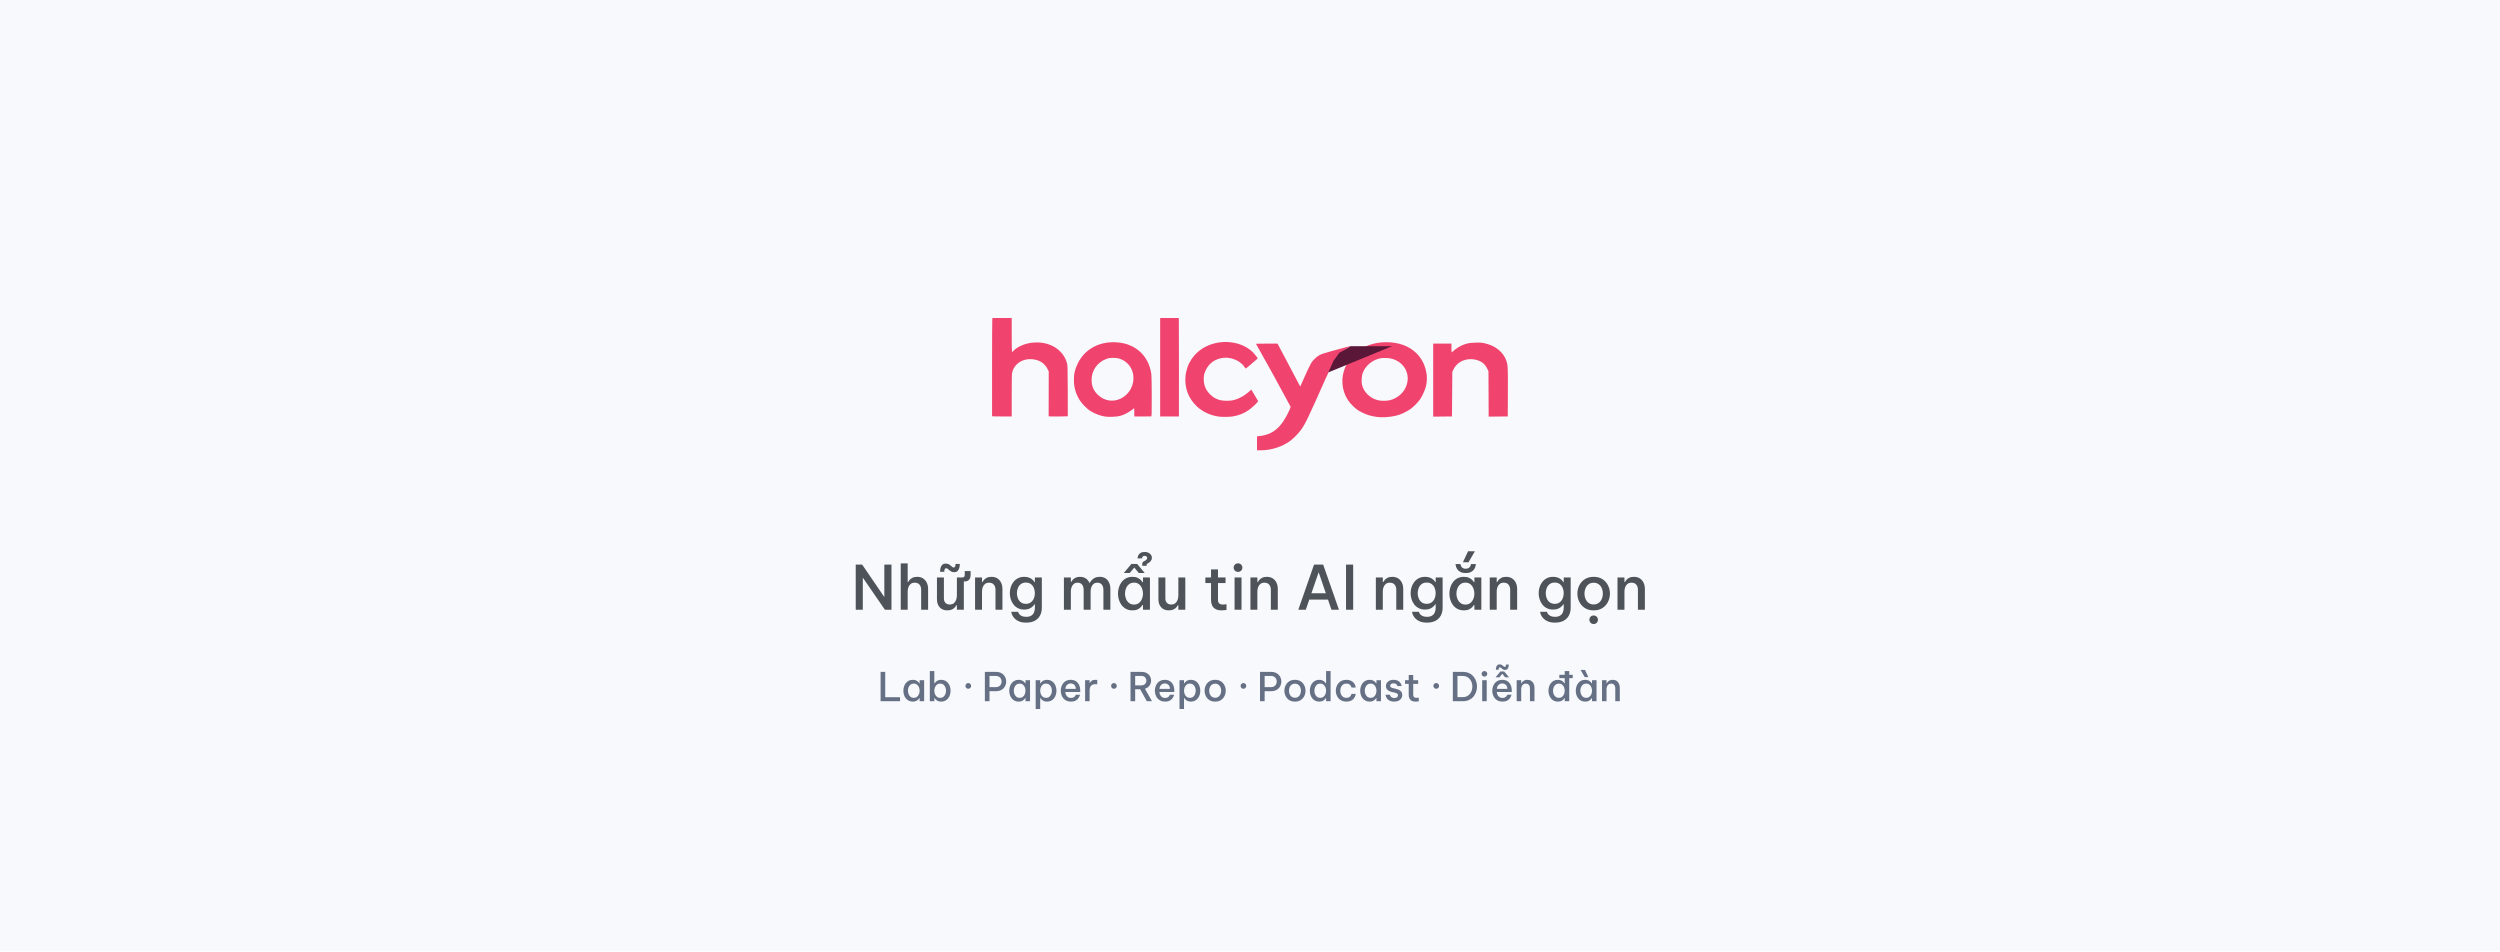
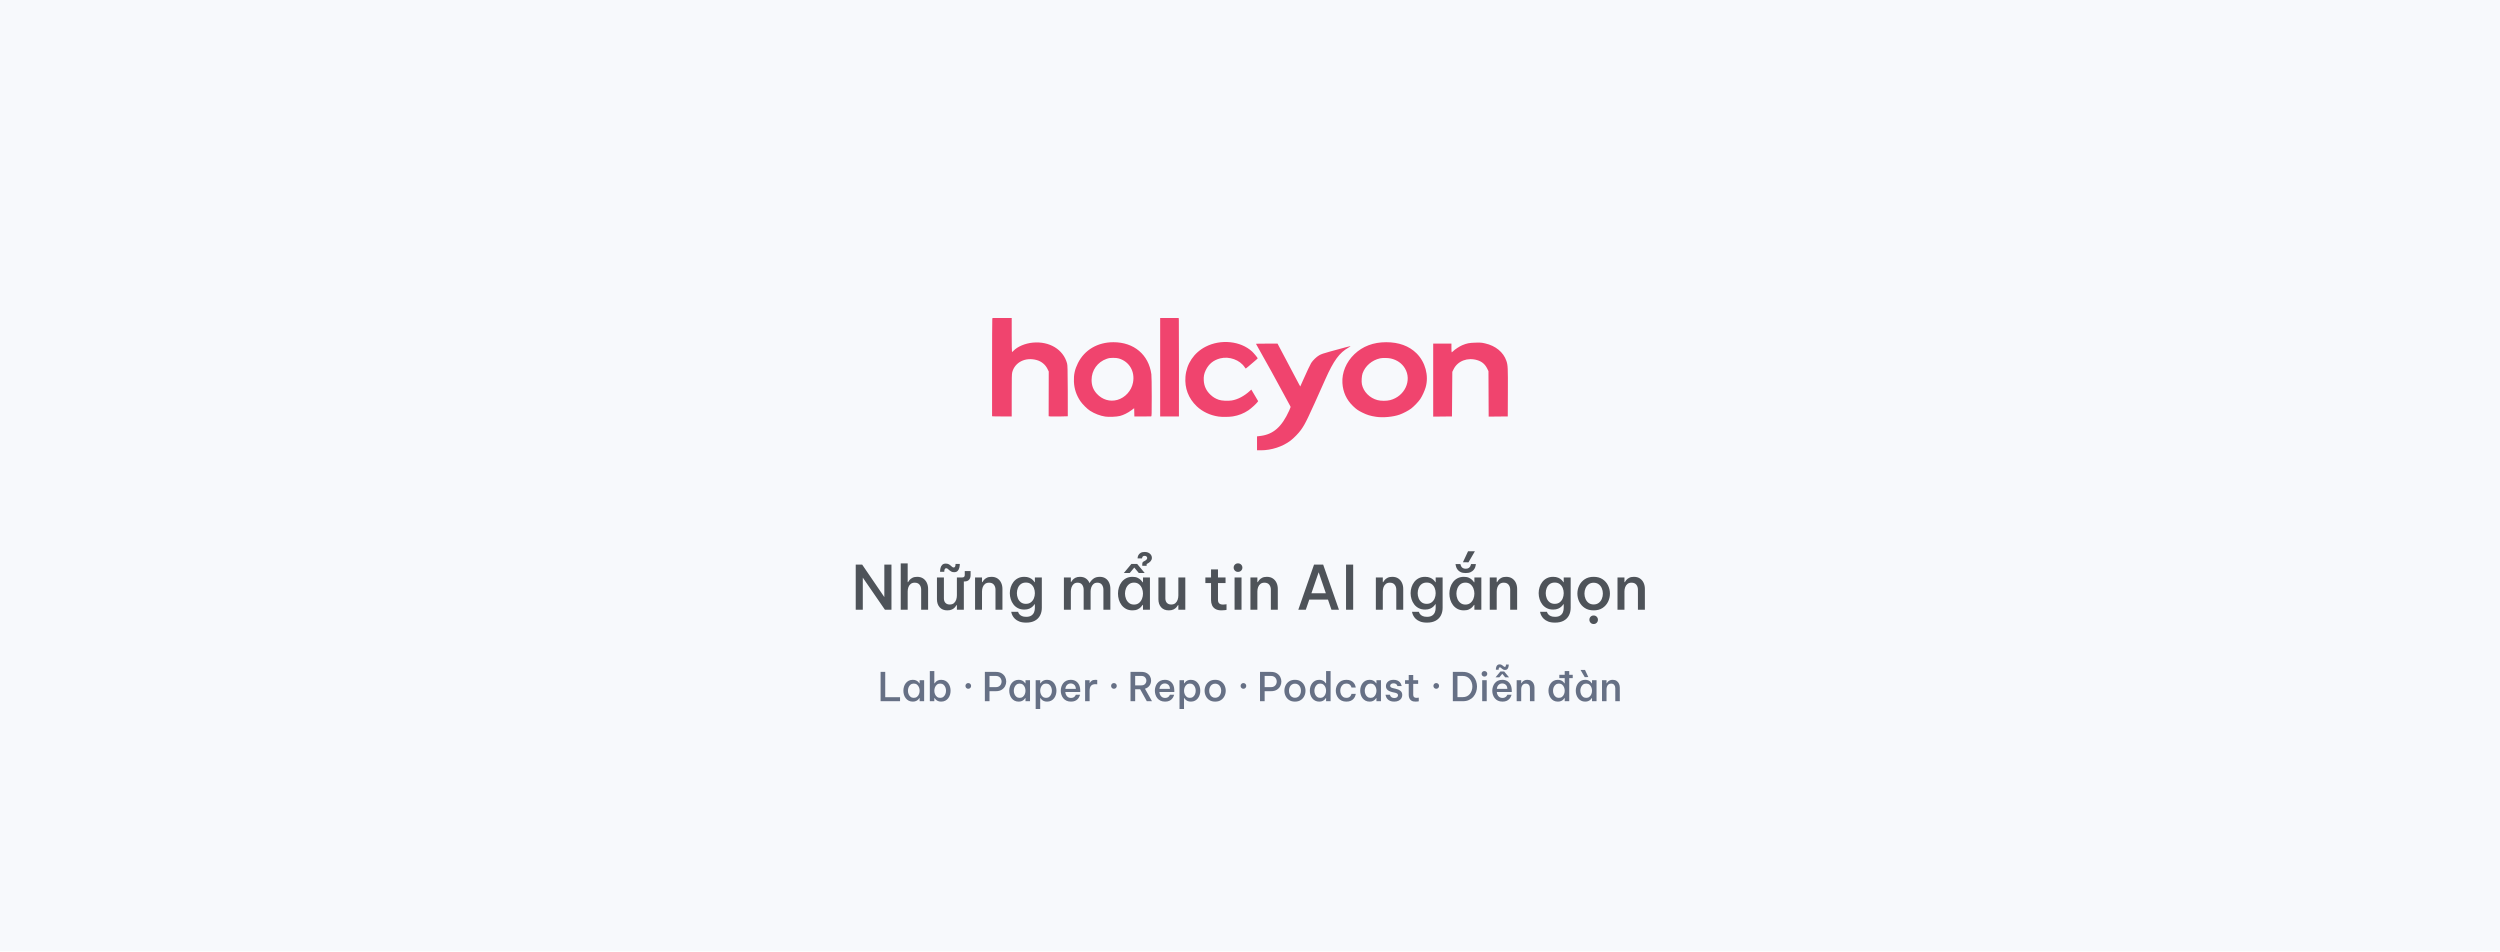
<svg xmlns="http://www.w3.org/2000/svg" width="1640" height="624" viewBox="0 0 1640 624" role="img" aria-label="Halcyon, bìa trang Facebook">
  <rect width="1640" height="624" fill="#F7F9FC" />
  <svg x="646.187" y="204" width="347.626" height="96" viewBox="0 0 1510 417">
    <path fill="#F0446E" fill-rule="evenodd" d="M 775.000,377.160 L 775.000,357.321 784.364,356.170 C 821.345,351.625 845.342,330.578 866.526,284.108 C 871.028,274.230 871.187,273.586 869.736,271.108 C 868.896,269.673 860.582,254.325 851.260,237.000 C 828.094,193.944 803.565,149.447 786.372,119.290 C 778.468,105.425 772.000,93.837 772.000,93.540 C 772.000,93.243 785.837,93.009 802.750,93.019 L 833.500,93.039 841.237,107.769 C 845.493,115.871 852.710,129.475 857.276,138.000 C 861.841,146.525 871.815,165.425 879.440,180.000 C 887.065,194.575 894.415,208.433 895.773,210.795 L 898.243,215.090 905.498,198.795 C 917.737,171.304 926.507,152.702 929.320,148.266 C 934.232,140.521 944.466,130.662 952.148,126.276 C 957.986,122.943 964.441,120.718 983.500,115.467 C 1025.841,103.803 1040.441,99.980 1041.416,100.305 C 1041.939,100.480 1039.366,102.301 1035.697,104.353 C 1009.861,118.801 993.379,141.318 969.709,194.500 C 918.814,308.851 913.001,320.945 900.427,338.628 C 893.537,348.316 879.929,362.291 870.232,369.635 C 847.846,386.589 815.936,396.985 786.250,396.996 L 775.000,397.000 775.000,377.160 Z M 1114.500,301.583 C 1097.726,299.072 1088.369,296.188 1074.508,289.259 C 1062.772,283.392 1058.218,280.184 1048.655,271.051 C 1030.091,253.322 1019.918,231.313 1018.336,205.460 C 1016.515,175.701 1029.022,145.599 1052.555,123.102 C 1076.176,100.520 1106.650,89.015 1142.872,89.004 C 1179.012,88.993 1208.120,99.588 1229.350,120.482 C 1254.552,145.284 1265.102,184.367 1255.539,217.500 C 1252.615,227.633 1245.897,242.289 1240.272,250.807 C 1235.387,258.205 1222.199,271.987 1214.167,278.089 C 1206.778,283.702 1191.596,291.670 1181.234,295.372 C 1163.170,301.827 1134.164,304.526 1114.500,301.583 Z M 1154.234,254.068 C 1195.835,243.428 1217.101,197.839 1196.481,163.500 C 1187.888,149.190 1174.127,139.567 1156.318,135.412 C 1148.645,133.622 1132.680,133.391 1125.644,134.968 C 1102.481,140.159 1083.412,156.472 1075.850,177.568 C 1073.237,184.857 1072.242,201.033 1073.912,209.076 C 1078.300,230.212 1096.064,248.173 1118.362,254.019 C 1128.228,256.605 1144.227,256.627 1154.234,254.068 Z M 342.585,300.953 C 327.997,298.678 312.216,292.667 299.450,284.520 C 291.198,279.255 277.756,265.944 271.750,257.090 C 260.219,240.092 254.143,221.879 253.280,201.727 C 252.425,181.772 255.687,166.580 264.707,148.500 C 283.457,110.917 320.741,88.992 365.881,89.003 C 424.357,89.018 466.327,124.488 473.934,180.322 C 474.583,185.081 475.000,210.027 475.000,244.005 C 475.000,296.358 474.890,299.895 473.250,300.339 C 472.288,300.599 461.150,300.742 448.500,300.656 L 425.500,300.500 425.219,288.778 L 424.937,277.055 416.904,283.011 C 406.915,290.417 394.945,296.368 384.500,299.119 C 375.380,301.521 352.615,302.517 342.585,300.953 Z M 377.000,253.369 C 399.244,247.106 417.162,227.338 421.595,204.170 C 427.672,172.406 411.306,144.365 381.448,135.381 C 377.343,134.146 372.246,133.597 365.000,133.607 C 356.165,133.621 353.238,134.060 346.538,136.376 C 320.452,145.394 303.602,168.989 303.602,196.500 C 303.602,212.483 308.307,224.802 318.718,236.080 C 334.234,252.888 355.892,259.312 377.000,253.369 Z M 665.500,300.884 C 641.512,297.399 619.467,287.022 603.268,271.591 C 579.507,248.957 568.465,220.030 571.099,187.318 C 574.064,150.505 595.284,118.909 628.519,101.824 C 671.763,79.594 728.062,85.388 760.902,115.449 C 765.538,119.693 777.000,133.559 777.000,134.923 C 777.000,135.359 772.172,139.717 766.271,144.608 C 760.370,149.498 752.888,155.863 749.645,158.750 C 746.401,161.637 743.414,164.000 743.007,164.000 C 742.599,164.000 741.099,162.236 739.672,160.080 C 726.034,139.471 695.867,128.550 670.410,135.006 C 651.095,139.904 637.478,150.917 628.998,168.500 C 624.073,178.712 622.560,186.593 623.272,198.316 C 624.234,214.164 630.457,227.425 642.100,238.438 C 649.534,245.470 656.469,249.702 666.000,253.022 C 674.160,255.865 691.605,256.816 702.807,255.029 C 719.994,252.287 738.467,242.564 754.627,227.754 L 758.754,223.972 762.761,230.736 C 764.965,234.456 769.339,241.869 772.482,247.208 L 778.196,256.916 776.116,259.837 C 772.651,264.704 758.086,277.881 750.571,282.949 C 737.104,292.031 722.439,297.791 706.000,300.453 C 695.796,302.106 675.402,302.323 665.500,300.884 Z M 24.264,300.284 L 20.028,299.886 20.022,163.693 C 20.018,88.787 20.296,25.812 20.638,23.750 L 21.262,20.000 48.631,20.000 L 76.000,20.000 76.000,68.500 C 76.000,95.175 76.362,117.000 76.804,117.000 C 77.246,117.000 79.158,115.391 81.054,113.425 C 92.739,101.301 114.423,92.182 136.412,90.145 C 183.576,85.775 223.125,109.844 233.722,149.366 C 235.159,154.724 235.414,164.640 235.738,227.750 C 235.942,267.488 235.971,300.018 235.804,300.040 C 231.602,300.589 190.252,301.012 186.509,300.544 L 181.243,299.886 181.372,236.153 L 181.500,172.420 177.782,164.885 C 171.739,152.639 160.661,143.583 147.123,139.821 C 115.109,130.925 84.976,145.959 77.531,174.542 C 76.239,179.504 76.000,189.777 75.999,240.460 L 75.997,300.500 52.249,300.591 C 39.187,300.641 26.594,300.503 24.264,300.284 Z M 499.000,160.335 L 499.000,20.000 525.411,20.000 L 551.822,20.000 552.242,26.250 C 552.473,29.687 552.626,92.800 552.581,166.500 L 552.500,300.500 525.750,300.585 L 499.000,300.670 499.000,160.335 Z M 1277.000,197.041 L 1277.000,93.000 1303.000,93.000 L 1329.000,93.000 1329.000,105.500 C 1329.000,112.375 1329.362,118.000 1329.804,118.000 C 1330.246,118.000 1332.158,116.387 1334.054,114.417 C 1338.719,109.566 1352.126,100.770 1359.637,97.633 C 1372.934,92.079 1379.517,90.783 1397.000,90.278 C 1412.138,89.840 1414.449,90.015 1425.000,92.394 C 1454.754,99.104 1477.156,117.466 1485.492,141.977 C 1489.829,154.728 1490.102,160.474 1489.792,232.500 L 1489.500,300.500 1462.285,300.766 L 1435.069,301.032 1434.785,236.213 L 1434.500,171.393 1430.803,163.947 C 1424.801,151.857 1416.138,144.419 1403.317,140.348 C 1375.468,131.504 1346.932,142.176 1335.252,165.803 L 1331.500,173.393 1331.000,236.946 L 1330.500,300.500 1303.750,300.791 L 1277.000,301.082 1277.000,197.041 Z" />
-     <path fill="#5B1738" d="M 1041.4,100.3 L 1160,100.3 L 978,175 L 993.4,141.3 L 1009.9,118.8 L 1035.7,104.4 Z" />
  </svg>
  <path fill="#4E5359" d="M561.36 400V370.4H565.6L580.12 391.68V370.4H584.8V400H580.52L566 378.92V400Z M590.88 400V369.6H595.44V381.88H595.68Q595.96 381.32 596.64 380.5Q597.32 379.68 598.54 379.04Q599.76 378.4 601.64 378.4Q604 378.4 605.6 379.48Q607.2 380.56 608.02 382.36Q608.84 384.16 608.84 386.32V400H604.28V386.8Q604.28 384.88 603.22 383.56Q602.16 382.24 600.08 382.24Q598.44 382.24 597.42 383.06Q596.4 383.88 595.92 385.18Q595.44 386.48 595.44 387.96V400Z M625.92 375.36Q624.84 375.36 624.08 374.96Q623.32 374.56 622.76 374.06Q622.2 373.56 621.72 373.16Q621.24 372.76 620.68 372.76Q620 372.76 619.72 373.4Q619.44 374.04 619.44 375.12H616.68Q616.68 373.84 616.98 372.6Q617.28 371.36 618.1 370.54Q618.92 369.72 620.4 369.72Q621.52 369.72 622.28 370.1Q623.04 370.48 623.6 371Q624.16 371.52 624.64 371.9Q625.12 372.28 625.64 372.28Q626.28 372.28 626.56 371.66Q626.84 371.04 626.84 369.92H629.64Q629.64 371.2 629.32 372.46Q629 373.72 628.2 374.54Q627.4 375.36 625.92 375.36ZM621.44 400.4Q618.24 400.4 616.44 398.4Q614.64 396.4 614.64 393.08V378.8H619.2V392.52Q619.2 394.44 620.22 395.5Q621.24 396.56 623 396.56Q624.72 396.56 625.76 395.68Q626.8 394.8 627.26 393.42Q627.72 392.04 627.72 390.56V378.8H631.28Q632.88 378.8 632.88 377.16V374.64H636.72V377.24Q636.72 379.2 635.7 380.32Q634.68 381.44 632.68 381.44H632.28V400H627.72V396.96H627.48Q627.16 397.56 626.46 398.38Q625.76 399.2 624.54 399.8Q623.32 400.4 621.44 400.4Z M639.64 400V378.8H644.2V381.88H644.44Q644.72 381.32 645.4 380.5Q646.08 379.68 647.3 379.04Q648.52 378.4 650.4 378.4Q652.76 378.4 654.36 379.48Q655.96 380.56 656.78 382.36Q657.6 384.16 657.6 386.32V400H653.04V386.8Q653.04 384.88 651.98 383.56Q650.92 382.24 648.84 382.24Q647.2 382.24 646.18 383.06Q645.16 383.88 644.68 385.18Q644.2 386.48 644.2 387.96V400Z M673.24 408.44Q670.48 408.44 668.68 407.72Q666.88 407 665.8 405.94Q664.72 404.88 664.2 403.82Q663.68 402.76 663.52 402.04Q663.36 401.32 663.36 401.32H667.88Q667.88 401.32 668.04 401.82Q668.2 402.32 668.74 402.98Q669.28 403.64 670.36 404.14Q671.44 404.64 673.2 404.64Q675.28 404.64 676.54 403.82Q677.8 403 678.34 401.66Q678.88 400.32 678.88 398.76V396.36H678.68Q678.24 397.04 677.42 397.86Q676.6 398.68 675.24 399.28Q673.88 399.88 671.96 399.88Q669.56 399.88 667.78 398.96Q666 398.04 664.82 396.5Q663.64 394.96 663.04 393.04Q662.44 391.12 662.44 389.12Q662.44 387.12 663.04 385.22Q663.64 383.32 664.82 381.78Q666 380.24 667.78 379.32Q669.56 378.4 671.96 378.4Q673.88 378.4 675.24 378.98Q676.6 379.56 677.44 380.38Q678.28 381.2 678.68 381.92H678.88V378.8H683.44V398.72Q683.44 401.56 682.28 403.76Q681.12 405.96 678.84 407.2Q676.56 408.44 673.24 408.44ZM673 396.12Q674.96 396.12 676.28 395.1Q677.6 394.08 678.24 392.48Q678.88 390.88 678.88 389.12Q678.88 387.36 678.24 385.76Q677.6 384.16 676.28 383.16Q674.96 382.16 673 382.16Q671 382.16 669.68 383.16Q668.36 384.16 667.72 385.76Q667.08 387.36 667.08 389.12Q667.08 390.88 667.72 392.48Q668.36 394.08 669.68 395.1Q671 396.12 673 396.12Z M697.92 400V378.8H702.48V381.8H702.64Q703 381.16 703.7 380.36Q704.4 379.56 705.56 378.98Q706.72 378.4 708.48 378.4Q710.84 378.4 712.4 379.52Q713.96 380.64 714.72 382.48H714.8Q715.64 380.88 717.24 379.64Q718.84 378.4 721.48 378.4Q723.72 378.4 725.28 379.46Q726.84 380.52 727.62 382.3Q728.4 384.08 728.4 386.32V400H723.84V386.96Q723.84 384.88 722.84 383.56Q721.84 382.24 719.88 382.24Q718.28 382.24 717.3 383.12Q716.32 384 715.88 385.3Q715.44 386.6 715.44 387.92V400H710.88V386.96Q710.88 384.88 709.88 383.56Q708.88 382.24 706.92 382.24Q705.32 382.24 704.34 383.12Q703.36 384 702.92 385.3Q702.48 386.6 702.48 387.92V400Z M749.32 371.16V369.88Q749.32 369.44 749.5 369.02Q749.68 368.6 750.2 368.36L750.76 368.04Q752.56 367.16 752.56 366.08Q752.56 365.52 752.14 365.08Q751.72 364.64 750.88 364.64Q750.12 364.64 749.76 364.98Q749.4 365.32 749.28 365.74Q749.16 366.16 749.16 366.32H746.24Q746.24 365.32 746.7 364.34Q747.16 363.36 748.2 362.72Q749.24 362.08 750.84 362.08Q753.04 362.08 754.34 363.22Q755.64 364.36 755.64 365.96Q755.64 368.32 752.4 369.92L752.2 370V371.16ZM737.24 375.88 742.2 369.92H745.96L750.92 375.88H747.04L744.08 372.32L741.12 375.88ZM742.92 378.4Q744.92 378.4 746.26 379.04Q747.6 379.68 748.4 380.52Q749.2 381.36 749.56 381.96H749.8V378.8H754.36V400H749.8V396.84H749.56Q749.2 397.44 748.4 398.28Q747.6 399.12 746.26 399.76Q744.92 400.4 742.92 400.4Q740.52 400.4 738.74 399.46Q736.96 398.52 735.76 396.94Q734.56 395.36 733.98 393.4Q733.4 391.44 733.4 389.4Q733.4 387.36 733.98 385.4Q734.56 383.44 735.76 381.86Q736.96 380.28 738.74 379.34Q740.52 378.4 742.92 378.4ZM743.92 382.2Q741.96 382.2 740.64 383.26Q739.32 384.32 738.66 385.96Q738 387.6 738 389.4Q738 391.2 738.66 392.84Q739.32 394.48 740.64 395.54Q741.96 396.6 743.92 396.6Q745.88 396.6 747.18 395.54Q748.48 394.48 749.14 392.84Q749.8 391.2 749.8 389.4Q749.8 387.6 749.14 385.96Q748.48 384.32 747.18 383.26Q745.88 382.2 743.92 382.2Z M766.72 400.4Q763.52 400.4 761.72 398.4Q759.92 396.4 759.92 393.08V378.8H764.48V392.52Q764.48 394.44 765.5 395.5Q766.52 396.56 768.28 396.56Q770 396.56 771.04 395.68Q772.08 394.8 772.54 393.42Q773 392.04 773 390.56V378.8H777.56V400H773V396.96H772.76Q772.44 397.56 771.74 398.38Q771.04 399.2 769.82 399.8Q768.6 400.4 766.72 400.4Z M801.32 400.4Q798.8 400.4 797.28 399.48Q795.76 398.56 795.1 397.02Q794.44 395.48 794.44 393.68V382.48H790.72V378.8H794.44V373.52H799V378.8H803.96V382.48H799V393.6Q799 396.6 802.32 396.6Q803.16 396.6 803.88 396.48Q804.6 396.36 804.6 396.36V400.08Q804.6 400.08 803.62 400.24Q802.64 400.4 801.32 400.4Z M812.12 375.16Q810.88 375.16 810.08 374.32Q809.28 373.48 809.28 372.36Q809.28 371.2 810.08 370.38Q810.88 369.56 812.12 369.56Q813.36 369.56 814.18 370.38Q815 371.2 815 372.36Q815 373.52 814.18 374.34Q813.36 375.16 812.12 375.16ZM809.88 400V378.8H814.44V400Z M820.28 400V378.8H824.84V381.88H825.08Q825.36 381.32 826.04 380.5Q826.72 379.68 827.94 379.04Q829.16 378.4 831.04 378.4Q833.4 378.4 835 379.48Q836.6 380.56 837.42 382.36Q838.24 384.16 838.24 386.32V400H833.68V386.8Q833.68 384.88 832.62 383.56Q831.56 382.24 829.48 382.24Q827.84 382.24 826.82 383.06Q825.8 383.88 825.32 385.18Q824.84 386.48 824.84 387.96V400Z M851.68 400 862 370.4H868L878.36 400H873.44L871.16 393.36H858.88L856.6 400ZM860.28 389.2H869.76L865.04 375.4Z M883 400V370.4H887.68V400Z M902.56 400V378.8H907.12V381.88H907.36Q907.64 381.32 908.32 380.5Q909 379.68 910.22 379.04Q911.44 378.4 913.32 378.4Q915.68 378.4 917.28 379.48Q918.88 380.56 919.7 382.36Q920.52 384.16 920.52 386.32V400H915.96V386.8Q915.96 384.88 914.9 383.56Q913.84 382.24 911.76 382.24Q910.12 382.24 909.1 383.06Q908.08 383.88 907.6 385.18Q907.12 386.48 907.12 387.96V400Z M936.16 408.44Q933.4 408.44 931.6 407.72Q929.8 407 928.72 405.94Q927.64 404.88 927.12 403.82Q926.6 402.76 926.44 402.04Q926.28 401.32 926.28 401.32H930.8Q930.8 401.32 930.96 401.82Q931.12 402.32 931.66 402.98Q932.2 403.64 933.28 404.14Q934.36 404.64 936.12 404.64Q938.2 404.64 939.46 403.82Q940.72 403 941.26 401.66Q941.8 400.32 941.8 398.76V396.36H941.6Q941.16 397.04 940.34 397.86Q939.52 398.68 938.16 399.28Q936.8 399.88 934.88 399.88Q932.48 399.88 930.7 398.96Q928.92 398.04 927.74 396.5Q926.56 394.96 925.96 393.04Q925.36 391.12 925.36 389.12Q925.36 387.12 925.96 385.22Q926.56 383.32 927.74 381.78Q928.92 380.24 930.7 379.32Q932.48 378.4 934.88 378.4Q936.8 378.4 938.16 378.98Q939.52 379.56 940.36 380.38Q941.2 381.2 941.6 381.92H941.8V378.8H946.36V398.72Q946.36 401.56 945.2 403.76Q944.04 405.96 941.76 407.2Q939.48 408.44 936.16 408.44ZM935.92 396.12Q937.88 396.12 939.2 395.1Q940.52 394.08 941.16 392.48Q941.8 390.88 941.8 389.12Q941.8 387.36 941.16 385.76Q940.52 384.16 939.2 383.16Q937.88 382.16 935.92 382.16Q933.92 382.16 932.6 383.16Q931.28 384.16 930.64 385.76Q930 387.36 930 389.12Q930 390.88 930.64 392.48Q931.28 394.08 932.6 395.1Q933.92 396.12 935.92 396.12Z M963.32 368.88 959.68 368.84 963.04 361.64H967.52ZM961.52 375.92Q959.52 375.92 958.26 375.32Q957 374.72 956.3 373.84Q955.6 372.96 955.28 372.08Q954.96 371.2 954.9 370.62Q954.84 370.04 954.84 370.04H958.04Q958.04 370.04 958.14 370.5Q958.24 370.96 958.56 371.56Q958.88 372.16 959.58 372.62Q960.28 373.08 961.52 373.08Q962.72 373.08 963.42 372.62Q964.12 372.16 964.46 371.56Q964.8 370.96 964.88 370.5Q964.96 370.04 964.96 370.04H968.16Q968.16 370.04 968.1 370.62Q968.04 371.2 967.74 372.08Q967.44 372.96 966.72 373.84Q966 374.72 964.74 375.32Q963.48 375.92 961.52 375.92ZM960.32 378.4Q962.32 378.4 963.66 379.04Q965 379.68 965.8 380.52Q966.6 381.36 966.96 381.96H967.2V378.8H971.76V400H967.2V396.84H966.96Q966.6 397.44 965.8 398.28Q965 399.12 963.66 399.76Q962.32 400.4 960.32 400.4Q957.92 400.4 956.14 399.46Q954.36 398.52 953.16 396.94Q951.96 395.36 951.38 393.4Q950.8 391.44 950.8 389.4Q950.8 387.36 951.38 385.4Q951.96 383.44 953.16 381.86Q954.36 380.28 956.14 379.34Q957.92 378.4 960.32 378.4ZM961.32 382.2Q959.36 382.2 958.04 383.26Q956.72 384.32 956.06 385.96Q955.4 387.6 955.4 389.4Q955.4 391.2 956.06 392.84Q956.72 394.48 958.04 395.54Q959.36 396.6 961.32 396.6Q963.28 396.6 964.58 395.54Q965.88 394.48 966.54 392.84Q967.2 391.2 967.2 389.4Q967.2 387.6 966.54 385.96Q965.88 384.32 964.58 383.26Q963.28 382.2 961.32 382.2Z M977.28 400V378.8H981.84V381.88H982.08Q982.36 381.32 983.04 380.5Q983.72 379.68 984.94 379.04Q986.16 378.4 988.04 378.4Q990.4 378.4 992 379.48Q993.6 380.56 994.42 382.36Q995.24 384.16 995.24 386.32V400H990.68V386.8Q990.68 384.88 989.62 383.56Q988.56 382.24 986.48 382.24Q984.84 382.24 983.82 383.06Q982.8 383.88 982.32 385.18Q981.84 386.48 981.84 387.96V400Z M1020.16 408.44Q1017.4 408.44 1015.6 407.72Q1013.8 407 1012.72 405.94Q1011.64 404.88 1011.12 403.82Q1010.6 402.76 1010.44 402.04Q1010.28 401.32 1010.28 401.32H1014.8Q1014.8 401.32 1014.96 401.82Q1015.12 402.32 1015.66 402.98Q1016.2 403.64 1017.28 404.14Q1018.36 404.64 1020.12 404.64Q1022.2 404.64 1023.46 403.82Q1024.72 403 1025.26 401.66Q1025.8 400.32 1025.8 398.76V396.36H1025.6Q1025.16 397.04 1024.34 397.86Q1023.52 398.68 1022.16 399.28Q1020.8 399.88 1018.88 399.88Q1016.48 399.88 1014.7 398.96Q1012.92 398.04 1011.74 396.5Q1010.56 394.96 1009.96 393.04Q1009.36 391.12 1009.36 389.12Q1009.36 387.12 1009.96 385.22Q1010.56 383.32 1011.74 381.78Q1012.92 380.24 1014.7 379.32Q1016.48 378.4 1018.88 378.4Q1020.8 378.4 1022.16 378.98Q1023.52 379.56 1024.36 380.38Q1025.2 381.2 1025.6 381.92H1025.8V378.8H1030.36V398.72Q1030.36 401.56 1029.2 403.76Q1028.04 405.96 1025.76 407.2Q1023.48 408.44 1020.16 408.44ZM1019.92 396.12Q1021.88 396.12 1023.2 395.1Q1024.52 394.08 1025.16 392.48Q1025.8 390.88 1025.8 389.12Q1025.8 387.36 1025.16 385.76Q1024.52 384.16 1023.2 383.16Q1021.88 382.16 1019.92 382.16Q1017.92 382.16 1016.6 383.16Q1015.28 384.16 1014.64 385.76Q1014 387.36 1014 389.12Q1014 390.88 1014.64 392.48Q1015.28 394.08 1016.6 395.1Q1017.92 396.12 1019.92 396.12Z M1045.44 400.4Q1042 400.4 1039.62 398.84Q1037.24 397.28 1036 394.76Q1034.76 392.24 1034.76 389.4Q1034.76 386.56 1036 384.04Q1037.24 381.52 1039.62 379.96Q1042 378.4 1045.44 378.4Q1048.88 378.4 1051.26 379.96Q1053.64 381.52 1054.88 384.04Q1056.12 386.56 1056.12 389.4Q1056.12 392.24 1054.88 394.76Q1053.64 397.28 1051.26 398.84Q1048.88 400.4 1045.44 400.4ZM1045.44 396.52Q1047.4 396.52 1048.74 395.52Q1050.08 394.52 1050.78 392.88Q1051.48 391.24 1051.48 389.4Q1051.48 387.52 1050.78 385.9Q1050.08 384.28 1048.74 383.28Q1047.4 382.28 1045.44 382.28Q1043.48 382.28 1042.14 383.28Q1040.8 384.28 1040.1 385.9Q1039.4 387.52 1039.4 389.4Q1039.4 391.24 1040.1 392.88Q1040.8 394.52 1042.14 395.52Q1043.48 396.52 1045.44 396.52ZM1045.44 409.36Q1044.2 409.36 1043.42 408.52Q1042.64 407.68 1042.64 406.56Q1042.64 405.4 1043.42 404.58Q1044.2 403.76 1045.44 403.76Q1046.64 403.76 1047.44 404.58Q1048.24 405.4 1048.24 406.56Q1048.24 407.72 1047.44 408.54Q1046.64 409.36 1045.44 409.36Z M1061.08 400V378.8H1065.64V381.88H1065.88Q1066.16 381.32 1066.84 380.5Q1067.52 379.68 1068.74 379.04Q1069.96 378.4 1071.84 378.4Q1074.2 378.4 1075.8 379.48Q1077.4 380.56 1078.22 382.36Q1079.04 384.16 1079.04 386.32V400H1074.48V386.8Q1074.48 384.88 1073.42 383.56Q1072.36 382.24 1070.28 382.24Q1068.64 382.24 1067.62 383.06Q1066.6 383.88 1066.12 385.18Q1065.64 386.48 1065.64 387.96V400Z" />
  <path fill="#667085" d="M577.67 460V440.76H580.71V457.35H590.43V460Z M598.8 445.96Q600.11 445.96 600.98 446.38Q601.85 446.79 602.37 447.34Q602.89 447.88 603.12 448.27H603.28V446.22H606.24V460H603.28V457.95H603.12Q602.89 458.34 602.37 458.88Q601.85 459.43 600.98 459.84Q600.11 460.26 598.8 460.26Q597.25 460.26 596.09 459.65Q594.93 459.04 594.15 458.01Q593.37 456.98 592.99 455.71Q592.62 454.44 592.62 453.11Q592.62 451.78 592.99 450.51Q593.37 449.24 594.15 448.21Q594.93 447.18 596.09 446.57Q597.25 445.96 598.8 445.96ZM599.46 448.43Q598.18 448.43 597.32 449.12Q596.47 449.81 596.04 450.87Q595.61 451.94 595.61 453.11Q595.61 454.28 596.04 455.35Q596.47 456.41 597.32 457.1Q598.18 457.79 599.46 457.79Q600.73 457.79 601.57 457.1Q602.42 456.41 602.85 455.35Q603.28 454.28 603.28 453.11Q603.28 451.94 602.85 450.87Q602.42 449.81 601.57 449.12Q600.73 448.43 599.46 448.43Z M617.42 460.26Q616.09 460.26 615.22 459.84Q614.35 459.43 613.85 458.88Q613.34 458.34 613.08 457.95H612.92V460H609.96V440.24H612.92V448.27H613.08Q613.34 447.88 613.85 447.34Q614.35 446.79 615.22 446.38Q616.09 445.96 617.42 445.96Q618.95 445.96 620.12 446.57Q621.29 447.18 622.06 448.21Q622.83 449.24 623.21 450.51Q623.58 451.78 623.58 453.11Q623.58 454.44 623.21 455.71Q622.83 456.98 622.06 458.01Q621.29 459.04 620.12 459.65Q618.95 460.26 617.42 460.26ZM616.74 457.79Q618.04 457.79 618.89 457.1Q619.73 456.41 620.16 455.35Q620.59 454.28 620.59 453.11Q620.59 451.94 620.16 450.87Q619.73 449.81 618.89 449.12Q618.04 448.43 616.74 448.43Q615.47 448.43 614.63 449.12Q613.78 449.81 613.35 450.87Q612.92 451.94 612.92 453.11Q612.92 454.28 613.35 455.35Q613.78 456.41 614.63 457.1Q615.47 457.79 616.74 457.79Z M635.18 451.84Q634.37 451.84 633.85 451.28Q633.33 450.72 633.33 449.96Q633.33 449.18 633.85 448.64Q634.37 448.09 635.18 448.09Q635.99 448.09 636.52 448.64Q637.05 449.18 637.05 449.96Q637.05 450.74 636.52 451.29Q635.99 451.84 635.18 451.84Z M646.07 460V440.76H653.3Q655.56 440.76 657.07 441.68Q658.58 442.61 659.33 444.05Q660.09 445.49 660.09 447.08Q660.09 448.66 659.33 450.12Q658.58 451.58 657.07 452.5Q655.56 453.42 653.3 453.42H649.12V460ZM653.3 443.41H649.12V450.77H653.3Q654.55 450.77 655.38 450.24Q656.21 449.7 656.63 448.86Q657.04 448.01 657.04 447.1Q657.04 446.17 656.63 445.32Q656.21 444.48 655.38 443.94Q654.55 443.41 653.3 443.41Z M668.25 445.96Q669.55 445.96 670.42 446.38Q671.29 446.79 671.81 447.34Q672.33 447.88 672.57 448.27H672.72V446.22H675.69V460H672.72V457.95H672.57Q672.33 458.34 671.81 458.88Q671.29 459.43 670.42 459.84Q669.55 460.26 668.25 460.26Q666.69 460.26 665.53 459.65Q664.38 459.04 663.6 458.01Q662.82 456.98 662.44 455.71Q662.06 454.44 662.06 453.11Q662.06 451.78 662.44 450.51Q662.82 449.24 663.6 448.21Q664.38 447.18 665.53 446.57Q666.69 445.96 668.25 445.96ZM668.9 448.43Q667.63 448.43 666.77 449.12Q665.91 449.81 665.48 450.87Q665.05 451.94 665.05 453.11Q665.05 454.28 665.48 455.35Q665.91 456.41 666.77 457.1Q667.63 457.79 668.9 457.79Q670.18 457.79 671.02 457.1Q671.87 456.41 672.29 455.35Q672.72 454.28 672.72 453.11Q672.72 451.94 672.29 450.87Q671.87 449.81 671.02 449.12Q670.18 448.43 668.9 448.43Z M679.4 465.1V446.22H682.37V448.27H682.52Q682.78 447.88 683.29 447.34Q683.8 446.79 684.67 446.38Q685.54 445.96 686.87 445.96Q688.4 445.96 689.57 446.57Q690.74 447.18 691.51 448.21Q692.27 449.24 692.65 450.51Q693.03 451.78 693.03 453.11Q693.03 454.44 692.65 455.71Q692.27 456.98 691.51 458.01Q690.74 459.04 689.57 459.65Q688.4 460.26 686.87 460.26Q685.54 460.26 684.67 459.84Q683.8 459.43 683.29 458.88Q682.78 458.34 682.52 457.95H682.37V465.1ZM682.37 453.11Q682.37 454.28 682.8 455.35Q683.23 456.41 684.07 457.1Q684.92 457.79 686.19 457.79Q687.49 457.79 688.34 457.1Q689.18 456.41 689.61 455.35Q690.04 454.28 690.04 453.11Q690.04 451.94 689.61 450.87Q689.18 449.81 688.34 449.12Q687.49 448.43 686.19 448.43Q684.92 448.43 684.07 449.12Q683.23 449.81 682.8 450.87Q682.37 451.94 682.37 453.11Z M702.57 460.26Q700.83 460.26 699.57 459.65Q698.31 459.04 697.49 458.01Q696.67 456.98 696.27 455.71Q695.86 454.44 695.86 453.11Q695.86 451.81 696.25 450.54Q696.64 449.26 697.45 448.22Q698.25 447.18 699.5 446.57Q700.75 445.96 702.44 445.96Q704.26 445.96 705.65 446.78Q707.04 447.6 707.84 449.2Q708.63 450.8 708.63 453.16V453.97H698.85Q698.96 455.55 699.92 456.7Q700.88 457.84 702.57 457.84Q703.53 457.84 704.16 457.52Q704.78 457.19 705.12 456.78Q705.46 456.36 705.6 456.05Q705.74 455.74 705.74 455.74H708.5Q708.5 455.74 708.37 456.19Q708.24 456.65 707.89 457.32Q707.54 458 706.89 458.67Q706.24 459.35 705.17 459.81Q704.11 460.26 702.57 460.26ZM698.88 451.89H705.77Q705.66 450.07 704.69 449.21Q703.71 448.35 702.41 448.35Q700.96 448.35 700 449.3Q699.03 450.25 698.88 451.89Z M711.83 460V446.22H714.79V448.04H714.89Q715.28 447.23 716.13 446.6Q716.98 445.96 718.59 445.96Q719.08 445.96 719.43 446.01Q719.78 446.06 719.78 446.06V448.92Q719.78 448.92 719.39 448.87Q719 448.82 718.51 448.82Q716.69 448.82 715.74 449.85Q714.79 450.87 714.79 453.16V460Z M730.73 451.84Q729.92 451.84 729.4 451.28Q728.88 450.72 728.88 449.96Q728.88 449.18 729.4 448.64Q729.92 448.09 730.73 448.09Q731.54 448.09 732.07 448.64Q732.6 449.18 732.6 449.96Q732.6 450.74 732.07 451.29Q731.54 451.84 730.73 451.84Z M741.62 460V440.76H748.77Q750.83 440.76 752.24 441.55Q753.66 442.35 754.39 443.63Q755.12 444.92 755.12 446.43Q755.12 448.25 754.09 449.73Q753.06 451.21 751.09 451.81L755.72 460H752.31L747.94 452.15H744.67V460ZM748.72 443.41H744.67V449.6H748.72Q750.36 449.6 751.19 448.65Q752.02 447.7 752.02 446.51Q752.02 445.31 751.19 444.36Q750.36 443.41 748.72 443.41Z M764.3 460.26Q762.55 460.26 761.29 459.65Q760.03 459.04 759.21 458.01Q758.39 456.98 757.99 455.71Q757.59 454.44 757.59 453.11Q757.59 451.81 757.98 450.54Q758.37 449.26 759.17 448.22Q759.98 447.18 761.23 446.57Q762.48 445.96 764.17 445.96Q765.99 445.96 767.38 446.78Q768.77 447.6 769.56 449.2Q770.35 450.8 770.35 453.16V453.97H760.58Q760.68 455.55 761.64 456.7Q762.61 457.84 764.3 457.84Q765.26 457.84 765.88 457.52Q766.51 457.19 766.84 456.78Q767.18 456.36 767.32 456.05Q767.47 455.74 767.47 455.74H770.22Q770.22 455.74 770.09 456.19Q769.96 456.65 769.61 457.32Q769.26 458 768.61 458.67Q767.96 459.35 766.9 459.81Q765.83 460.26 764.3 460.26ZM760.6 451.89H767.49Q767.39 450.07 766.41 449.21Q765.44 448.35 764.14 448.35Q762.68 448.35 761.72 449.3Q760.76 450.25 760.6 451.89Z M773.76 465.1V446.22H776.72V448.27H776.88Q777.14 447.88 777.65 447.34Q778.15 446.79 779.02 446.38Q779.9 445.96 781.22 445.96Q782.76 445.96 783.93 446.57Q785.1 447.18 785.86 448.21Q786.63 449.24 787.01 450.51Q787.38 451.78 787.38 453.11Q787.38 454.44 787.01 455.71Q786.63 456.98 785.86 458.01Q785.1 459.04 783.93 459.65Q782.76 460.26 781.22 460.26Q779.9 460.26 779.02 459.84Q778.15 459.43 777.65 458.88Q777.14 458.34 776.88 457.95H776.72V465.1ZM776.72 453.11Q776.72 454.28 777.15 455.35Q777.58 456.41 778.43 457.1Q779.27 457.79 780.55 457.79Q781.85 457.79 782.69 457.1Q783.54 456.41 783.96 455.35Q784.39 454.28 784.39 453.11Q784.39 451.94 783.96 450.87Q783.54 449.81 782.69 449.12Q781.85 448.43 780.55 448.43Q779.27 448.43 778.43 449.12Q777.58 449.81 777.15 450.87Q776.72 451.94 776.72 453.11Z M797.16 460.26Q794.9 460.26 793.35 459.25Q791.8 458.23 791.01 456.59Q790.22 454.96 790.22 453.11Q790.22 451.26 791.01 449.63Q791.8 447.99 793.35 446.97Q794.9 445.96 797.16 445.96Q799.4 445.96 800.94 446.97Q802.49 447.99 803.28 449.63Q804.08 451.26 804.08 453.11Q804.08 454.96 803.28 456.59Q802.49 458.23 800.94 459.25Q799.4 460.26 797.16 460.26ZM797.16 457.74Q798.43 457.74 799.3 457.09Q800.18 456.44 800.63 455.37Q801.09 454.31 801.09 453.11Q801.09 451.89 800.63 450.83Q800.18 449.78 799.3 449.13Q798.43 448.48 797.16 448.48Q795.89 448.48 795 449.13Q794.12 449.78 793.68 450.83Q793.23 451.89 793.23 453.11Q793.23 454.31 793.68 455.37Q794.12 456.44 795 457.09Q795.89 457.74 797.16 457.74Z M815.67 451.84Q814.87 451.84 814.35 451.28Q813.83 450.72 813.83 449.96Q813.83 449.18 814.35 448.64Q814.87 448.09 815.67 448.09Q816.48 448.09 817.01 448.64Q817.54 449.18 817.54 449.96Q817.54 450.74 817.01 451.29Q816.48 451.84 815.67 451.84Z M826.57 460V440.76H833.79Q836.06 440.76 837.56 441.68Q839.07 442.61 839.83 444.05Q840.58 445.49 840.58 447.08Q840.58 448.66 839.83 450.12Q839.07 451.58 837.56 452.5Q836.06 453.42 833.79 453.42H829.61V460ZM833.79 443.41H829.61V450.77H833.79Q835.04 450.77 835.87 450.24Q836.71 449.7 837.12 448.86Q837.54 448.01 837.54 447.1Q837.54 446.17 837.12 445.32Q836.71 444.48 835.87 443.94Q835.04 443.41 833.79 443.41Z M849.5 460.26Q847.24 460.26 845.69 459.25Q844.14 458.23 843.35 456.59Q842.56 454.96 842.56 453.11Q842.56 451.26 843.35 449.63Q844.14 447.99 845.69 446.97Q847.24 445.96 849.5 445.96Q851.73 445.96 853.28 446.97Q854.83 447.99 855.62 449.63Q856.41 451.26 856.41 453.11Q856.41 454.96 855.62 456.59Q854.83 458.23 853.28 459.25Q851.73 460.26 849.5 460.26ZM849.5 457.74Q850.77 457.74 851.64 457.09Q852.51 456.44 852.97 455.37Q853.42 454.31 853.42 453.11Q853.42 451.89 852.97 450.83Q852.51 449.78 851.64 449.13Q850.77 448.48 849.5 448.48Q848.22 448.48 847.34 449.13Q846.46 449.78 846.01 450.83Q845.57 451.89 845.57 453.11Q845.57 454.31 846.01 455.37Q846.46 456.44 847.34 457.09Q848.22 457.74 849.5 457.74Z M865.44 460.26Q863.88 460.26 862.72 459.65Q861.56 459.04 860.78 458.01Q860 456.98 859.62 455.71Q859.25 454.44 859.25 453.11Q859.25 451.78 859.62 450.51Q860 449.24 860.78 448.21Q861.56 447.18 862.72 446.57Q863.88 445.96 865.44 445.96Q866.74 445.96 867.61 446.38Q868.48 446.79 869 447.34Q869.52 447.88 869.75 448.27H869.91V440.24H872.87V460H869.91V457.95H869.75Q869.52 458.34 869 458.88Q868.48 459.43 867.61 459.84Q866.74 460.26 865.44 460.26ZM866.09 457.79Q867.36 457.79 868.2 457.1Q869.05 456.41 869.48 455.35Q869.91 454.28 869.91 453.11Q869.91 451.94 869.48 450.87Q869.05 449.81 868.2 449.12Q867.36 448.43 866.09 448.43Q864.81 448.43 863.95 449.12Q863.1 449.81 862.67 450.87Q862.24 451.94 862.24 453.11Q862.24 454.28 862.67 455.35Q863.1 456.41 863.95 457.1Q864.81 457.79 866.09 457.79Z M883.19 460.26Q881.45 460.26 880.15 459.65Q878.85 459.04 877.99 458.01Q877.14 456.98 876.71 455.71Q876.28 454.44 876.28 453.11Q876.28 451.78 876.71 450.51Q877.14 449.24 877.99 448.21Q878.85 447.18 880.15 446.57Q881.45 445.96 883.19 445.96Q884.91 445.96 886.04 446.47Q887.17 446.97 887.85 447.73Q888.52 448.48 888.86 449.24Q889.2 449.99 889.29 450.51Q889.38 451.03 889.38 451.03H886.57Q886.57 451.03 886.46 450.64Q886.34 450.25 886 449.73Q885.66 449.21 885 448.82Q884.34 448.43 883.22 448.43Q881.89 448.43 881.01 449.09Q880.13 449.76 879.67 450.82Q879.22 451.89 879.22 453.11Q879.22 454.33 879.67 455.4Q880.13 456.46 881.01 457.13Q881.89 457.79 883.22 457.79Q884.34 457.79 885 457.4Q885.66 457.01 886 456.49Q886.34 455.97 886.46 455.58Q886.57 455.19 886.57 455.19H889.38Q889.38 455.19 889.29 455.71Q889.2 456.23 888.86 456.98Q888.52 457.74 887.85 458.49Q887.17 459.25 886.04 459.75Q884.91 460.26 883.19 460.26Z M898.48 445.96Q899.78 445.96 900.65 446.38Q901.52 446.79 902.04 447.34Q902.56 447.88 902.8 448.27H902.95V446.22H905.92V460H902.95V457.95H902.8Q902.56 458.34 902.04 458.88Q901.52 459.43 900.65 459.84Q899.78 460.26 898.48 460.26Q896.92 460.26 895.76 459.65Q894.61 459.04 893.83 458.01Q893.05 456.98 892.67 455.71Q892.29 454.44 892.29 453.11Q892.29 451.78 892.67 450.51Q893.05 449.24 893.83 448.21Q894.61 447.18 895.76 446.57Q896.92 445.96 898.48 445.96ZM899.13 448.43Q897.86 448.43 897 449.12Q896.14 449.81 895.71 450.87Q895.28 451.94 895.28 453.11Q895.28 454.28 895.71 455.35Q896.14 456.41 897 457.1Q897.86 457.79 899.13 457.79Q900.41 457.79 901.25 457.1Q902.1 456.41 902.52 455.35Q902.95 454.28 902.95 453.11Q902.95 451.94 902.52 450.87Q902.1 449.81 901.25 449.12Q900.41 448.43 899.13 448.43Z M914.65 460.26Q913.02 460.26 911.96 459.81Q910.91 459.35 910.29 458.69Q909.66 458.02 909.36 457.35Q909.06 456.67 908.99 456.22Q908.91 455.76 908.91 455.76H911.79Q911.79 455.76 911.88 456.09Q911.98 456.41 912.26 456.83Q912.55 457.24 913.15 457.57Q913.74 457.89 914.73 457.89Q915.93 457.89 916.51 457.35Q917.1 456.8 917.1 456.1Q917.1 455.42 916.6 455.03Q916.11 454.64 915.2 454.44L913.33 454.02Q912.24 453.76 911.29 453.31Q910.34 452.85 909.75 452.08Q909.17 451.32 909.17 450.09Q909.17 448.3 910.52 447.13Q911.87 445.96 914.16 445.96Q915.64 445.96 916.62 446.38Q917.59 446.79 918.16 447.4Q918.74 448.01 919.02 448.62Q919.31 449.24 919.4 449.64Q919.49 450.04 919.49 450.04H916.71Q916.71 450.04 916.63 449.78Q916.55 449.52 916.29 449.17Q916.03 448.82 915.52 448.55Q915.02 448.27 914.16 448.27Q912.99 448.27 912.47 448.79Q911.95 449.31 911.95 449.91Q911.95 450.54 912.46 450.89Q912.96 451.24 913.8 451.42L915.64 451.84Q917.49 452.25 918.68 453.2Q919.88 454.15 919.88 455.94Q919.88 457.14 919.27 458.12Q918.66 459.09 917.49 459.67Q916.32 460.26 914.65 460.26Z M928.59 460.26Q926.95 460.26 925.96 459.66Q924.98 459.06 924.55 458.06Q924.12 457.06 924.12 455.89V448.61H921.7V446.22H924.12V442.79H927.08V446.22H930.31V448.61H927.08V455.84Q927.08 457.79 929.24 457.79Q929.79 457.79 930.25 457.71Q930.72 457.63 930.72 457.63V460.05Q930.72 460.05 930.08 460.16Q929.45 460.26 928.59 460.26Z M942.16 451.84Q941.36 451.84 940.84 451.28Q940.32 450.72 940.32 449.96Q940.32 449.18 940.84 448.64Q941.36 448.09 942.16 448.09Q942.97 448.09 943.5 448.64Q944.03 449.18 944.03 449.96Q944.03 450.74 943.5 451.29Q942.97 451.84 942.16 451.84Z M953.06 460V440.76H959.63Q961.95 440.76 963.69 441.58Q965.43 442.4 966.59 443.78Q967.75 445.15 968.33 446.87Q968.92 448.59 968.92 450.38Q968.92 452.17 968.33 453.89Q967.75 455.61 966.59 456.98Q965.43 458.36 963.69 459.18Q961.95 460 959.63 460ZM959.5 443.41H956.1V457.32H959.5Q961.12 457.32 962.31 456.74Q963.51 456.15 964.29 455.15Q965.07 454.15 965.47 452.91Q965.87 451.68 965.87 450.38Q965.87 449.08 965.47 447.83Q965.07 446.58 964.29 445.6Q963.51 444.61 962.31 444.01Q961.12 443.41 959.5 443.41Z M973.78 443.85Q972.97 443.85 972.45 443.31Q971.93 442.76 971.93 442.03Q971.93 441.28 972.45 440.75Q972.97 440.21 973.78 440.21Q974.58 440.21 975.12 440.75Q975.65 441.28 975.65 442.03Q975.65 442.79 975.12 443.32Q974.58 443.85 973.78 443.85ZM972.32 460V446.22H975.29V460Z M987.32 439.49Q986.62 439.49 986.13 439.23Q985.63 438.97 985.27 438.64Q984.91 438.32 984.59 438.06Q984.28 437.8 983.92 437.8Q983.48 437.8 983.29 438.21Q983.11 438.63 983.11 439.33H981.29Q981.29 438.5 981.5 437.69Q981.71 436.89 982.24 436.35Q982.77 435.82 983.74 435.82Q984.44 435.82 984.93 436.07Q985.43 436.31 985.8 436.64Q986.18 436.96 986.49 437.21Q986.8 437.46 987.14 437.46Q987.53 437.46 987.73 437.06Q987.92 436.65 987.92 435.95H989.74Q989.74 436.78 989.53 437.59Q989.33 438.39 988.81 438.94Q988.29 439.49 987.32 439.49ZM981.06 444.35 984.28 440.47H986.73L989.95 444.35H987.43L985.5 442.01L983.58 444.35ZM985.63 460.26Q983.92 460.26 982.64 459.65Q981.37 459.04 980.55 458.01Q979.73 456.98 979.33 455.71Q978.93 454.44 978.93 453.11Q978.93 451.81 979.33 450.54Q979.73 449.26 980.54 448.22Q981.34 447.18 982.58 446.57Q983.81 445.96 985.53 445.96Q987.32 445.96 988.73 446.78Q990.13 447.6 990.92 449.2Q991.72 450.8 991.72 453.16V453.97H981.92Q982.02 455.55 982.98 456.7Q983.94 457.84 985.63 457.84Q986.6 457.84 987.22 457.52Q987.84 457.19 988.19 456.78Q988.55 456.36 988.68 456.05Q988.81 455.74 988.81 455.74H991.56Q991.56 455.74 991.43 456.19Q991.3 456.65 990.96 457.32Q990.63 458 989.96 458.67Q989.3 459.35 988.25 459.81Q987.19 460.26 985.63 460.26ZM981.94 451.89H988.83Q988.75 450.07 987.77 449.21Q986.78 448.35 985.5 448.35Q984.02 448.35 983.06 449.3Q982.1 450.25 981.94 451.89Z M994.94 460V446.22H997.91V448.22H998.06Q998.24 447.86 998.69 447.32Q999.13 446.79 999.92 446.38Q1000.71 445.96 1001.94 445.96Q1003.47 445.96 1004.51 446.66Q1005.55 447.36 1006.08 448.53Q1006.62 449.7 1006.62 451.11V460H1003.65V451.42Q1003.65 450.17 1002.96 449.31Q1002.27 448.46 1000.92 448.46Q999.86 448.46 999.19 448.99Q998.53 449.52 998.22 450.37Q997.91 451.21 997.91 452.17V460Z M1021.98 460.26Q1020.42 460.26 1019.26 459.65Q1018.11 459.04 1017.33 458.01Q1016.55 456.98 1016.17 455.71Q1015.79 454.44 1015.79 453.11Q1015.79 451.78 1016.17 450.51Q1016.55 449.24 1017.33 448.21Q1018.11 447.18 1019.26 446.57Q1020.42 445.96 1021.98 445.96Q1023.28 445.96 1024.15 446.38Q1025.02 446.79 1025.54 447.34Q1026.06 447.88 1026.3 448.27H1026.45V444.84H1022.92V442.66H1026.45V440.24H1029.42V442.66H1031.71V444.84H1029.42V460H1026.45V457.95H1026.3Q1026.06 458.34 1025.54 458.88Q1025.02 459.43 1024.15 459.84Q1023.28 460.26 1021.98 460.26ZM1022.63 457.79Q1023.91 457.79 1024.75 457.1Q1025.6 456.41 1026.02 455.35Q1026.45 454.28 1026.45 453.11Q1026.45 451.94 1026.02 450.87Q1025.6 449.81 1024.75 449.12Q1023.91 448.43 1022.63 448.43Q1021.36 448.43 1020.5 449.12Q1019.64 449.81 1019.21 450.87Q1018.78 451.94 1018.78 453.11Q1018.78 454.28 1019.21 455.35Q1019.64 456.41 1020.5 457.1Q1021.36 457.79 1022.63 457.79Z M1039.58 444.19 1036.85 439.49H1039.77L1041.95 444.17ZM1039.89 445.96Q1041.2 445.96 1042.07 446.38Q1042.94 446.79 1043.46 447.34Q1043.98 447.88 1044.21 448.27H1044.37V446.22H1047.33V460H1044.37V457.95H1044.21Q1043.98 458.34 1043.46 458.88Q1042.94 459.43 1042.07 459.84Q1041.2 460.26 1039.89 460.26Q1038.34 460.26 1037.18 459.65Q1036.02 459.04 1035.24 458.01Q1034.46 456.98 1034.08 455.71Q1033.71 454.44 1033.71 453.11Q1033.71 451.78 1034.08 450.51Q1034.46 449.24 1035.24 448.21Q1036.02 447.18 1037.18 446.57Q1038.34 445.96 1039.89 445.96ZM1040.55 448.43Q1039.27 448.43 1038.41 449.12Q1037.56 449.81 1037.13 450.87Q1036.7 451.94 1036.7 453.11Q1036.7 454.28 1037.13 455.35Q1037.56 456.41 1038.41 457.1Q1039.27 457.79 1040.55 457.79Q1041.82 457.79 1042.66 457.1Q1043.51 456.41 1043.94 455.35Q1044.37 454.28 1044.37 453.11Q1044.37 451.94 1043.94 450.87Q1043.51 449.81 1042.66 449.12Q1041.82 448.43 1040.55 448.43Z M1050.92 460V446.22H1053.88V448.22H1054.04Q1054.22 447.86 1054.66 447.32Q1055.11 446.79 1055.9 446.38Q1056.69 445.96 1057.91 445.96Q1059.45 445.96 1060.49 446.66Q1061.53 447.36 1062.06 448.53Q1062.59 449.7 1062.59 451.11V460H1059.63V451.42Q1059.63 450.17 1058.94 449.31Q1058.25 448.46 1056.9 448.46Q1055.83 448.46 1055.17 448.99Q1054.51 449.52 1054.2 450.37Q1053.88 451.21 1053.88 452.17V460Z" />
</svg>
